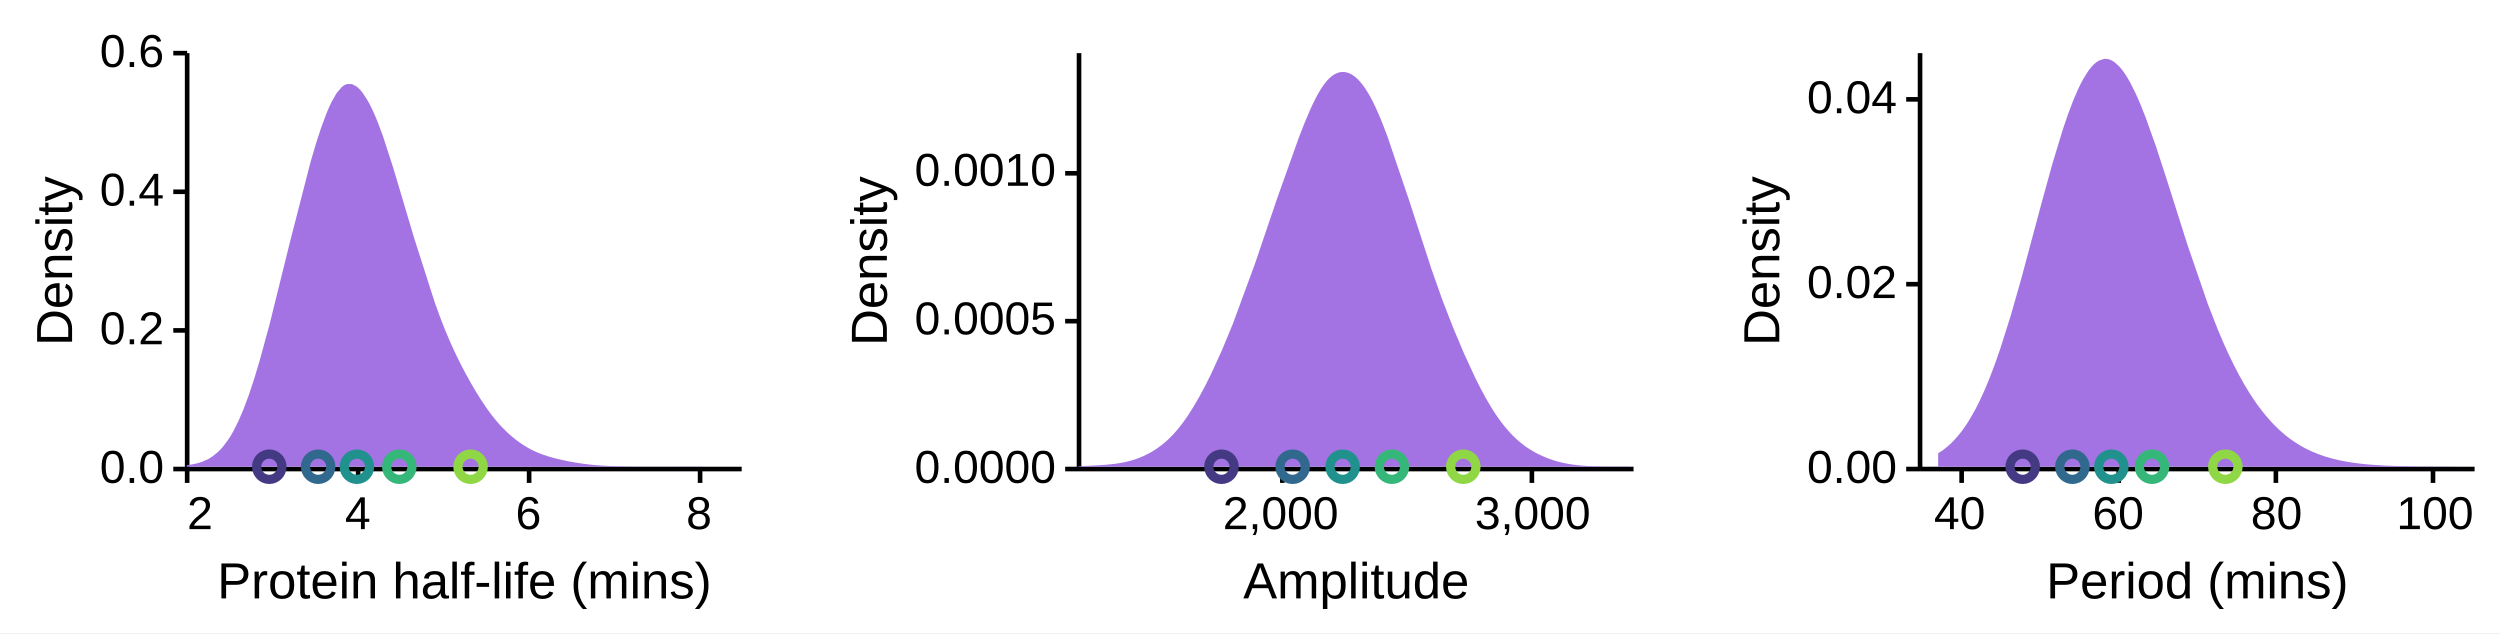
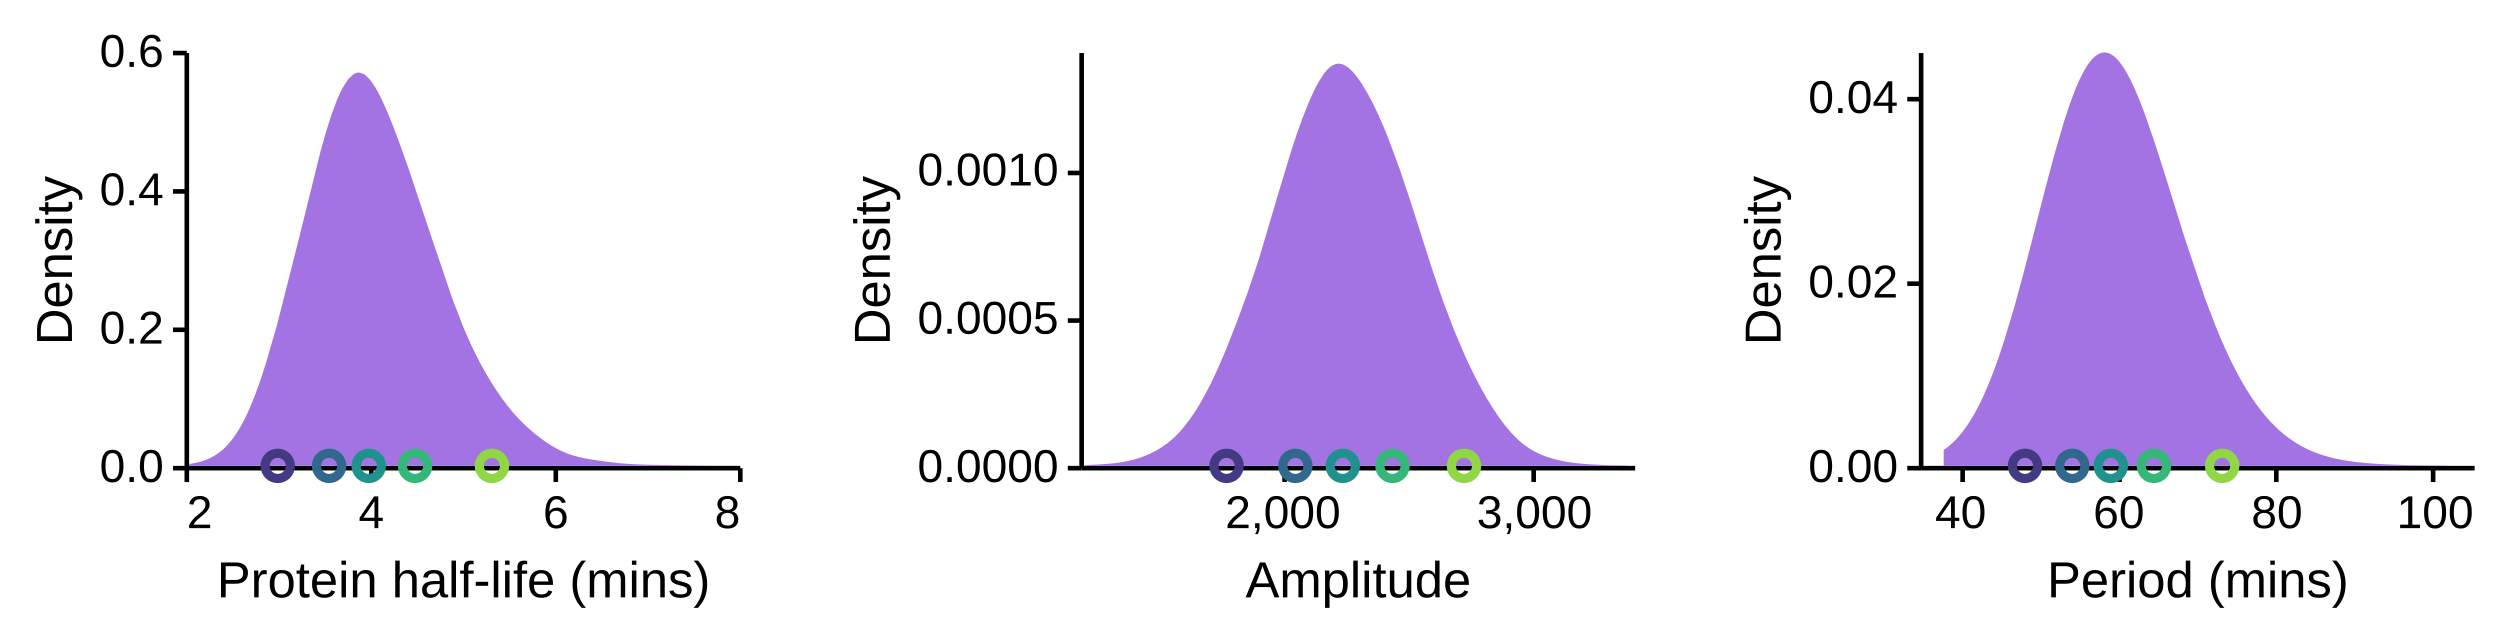
- <svg xmlns="http://www.w3.org/2000/svg" version="1.1" class="marks" width="541" height="137" viewBox="0 0 541 137">
-   <rect width="541" height="137" fill="white" />
+ <svg xmlns="http://www.w3.org/2000/svg" version="1.1" class="marks" width="542" height="137" viewBox="0 0 542 137">
+   <rect width="542" height="137" fill="white" />
  <g fill="none" stroke-miterlimit="10" transform="translate(40,11)">
    <g class="mark-group role-frame root" role="graphics-object" aria-roledescription="group mark container">
      <g transform="translate(0,0)">
        <path class="background" aria-hidden="true" d="M0,0h0v90h0Z" />
        <g>
          <g class="mark-group role-scope concat_0_group" role="graphics-object" aria-roledescription="group mark container">
            <g transform="translate(0,0)">
              <path class="background" aria-hidden="true" d="M0.5,0.5h120v90h-120Z" />
              <g>
-                 <g class="mark-group role-axis" role="graphics-symbol" aria-roledescription="axis" aria-label="X-axis titled 'Protein half-life (mins)' for a linear scale with values from 2 to 9">
+                 <g class="mark-group role-axis" role="graphics-symbol" aria-roledescription="axis" aria-label="X-axis titled 'Protein half-life (mins)' for a linear scale with values from 2 to 8">
                  <g transform="translate(0.5,90.5)">
                    <path class="background" aria-hidden="true" d="M0,0h0v0h0Z" pointer-events="none" />
                    <g>
                      <g class="mark-rule role-axis-tick" pointer-events="none">
                        <line transform="translate(0,0)" x2="0" y2="3" stroke="black" stroke-width="1" opacity="1" />
-                         <line transform="translate(37,0)" x2="0" y2="3" stroke="black" stroke-width="1" opacity="1" />
-                         <line transform="translate(74,0)" x2="0" y2="3" stroke="black" stroke-width="1" opacity="1" />
-                         <line transform="translate(111,0)" x2="0" y2="3" stroke="black" stroke-width="1" opacity="1" />
+                         <line transform="translate(40,0)" x2="0" y2="3" stroke="black" stroke-width="1" opacity="1" />
+                         <line transform="translate(80,0)" x2="0" y2="3" stroke="black" stroke-width="1" opacity="1" />
+                         <line transform="translate(120,0)" x2="0" y2="3" stroke="black" stroke-width="1" opacity="1" />
                      </g>
                      <g class="mark-text role-axis-label" pointer-events="none">
                        <text text-anchor="start" transform="translate(0,13)" font-family="Arial" font-size="10px" fill="#000" opacity="1">2</text>
-                         <text text-anchor="middle" transform="translate(36.92308,13)" font-family="Arial" font-size="10px" fill="#000" opacity="1">4</text>
-                         <text text-anchor="middle" transform="translate(73.84615,13)" font-family="Arial" font-size="10px" fill="#000" opacity="1">6</text>
-                         <text text-anchor="middle" transform="translate(110.7692,13)" font-family="Arial" font-size="10px" fill="#000" opacity="1">8</text>
+                         <text text-anchor="middle" transform="translate(40,13)" font-family="Arial" font-size="10px" fill="#000" opacity="1">4</text>
+                         <text text-anchor="middle" transform="translate(80,13)" font-family="Arial" font-size="10px" fill="#000" opacity="1">6</text>
+                         <text text-anchor="end" transform="translate(120,13)" font-family="Arial" font-size="10px" fill="#000" opacity="1">8</text>
                      </g>
                      <g class="mark-rule role-axis-domain" pointer-events="none">
                        <line transform="translate(0,0)" x2="120" y2="0" stroke="black" stroke-width="1" opacity="1" />
                      </g>
                      <g class="mark-text role-axis-title" pointer-events="none">
                        <text text-anchor="middle" transform="translate(60,28)" font-family="Arial" font-size="11px" font-weight="normal" fill="#000" opacity="1">Protein half-life (mins)</text>
                      </g>
                    </g>
                    <path class="foreground" aria-hidden="true" d="" pointer-events="none" display="none" />
                  </g>
                </g>
                <g class="mark-group role-axis" role="graphics-symbol" aria-roledescription="axis" aria-label="Y-axis titled 'Density' for a linear scale with values from 0.0 to 0.6">
                  <g transform="translate(0.5,0.5)">
                    <path class="background" aria-hidden="true" d="M0,0h0v0h0Z" pointer-events="none" />
                    <g>
                      <g class="mark-rule role-axis-tick" pointer-events="none">
                        <line transform="translate(0,90)" x2="-3" y2="0" stroke="black" stroke-width="1" opacity="1" />
                        <line transform="translate(0,60)" x2="-3" y2="0" stroke="black" stroke-width="1" opacity="1" />
                        <line transform="translate(0,30)" x2="-3" y2="0" stroke="black" stroke-width="1" opacity="1" />
                        <line transform="translate(0,0)" x2="-3" y2="0" stroke="black" stroke-width="1" opacity="1" />
                      </g>
                      <g class="mark-text role-axis-label" pointer-events="none">
                        <text text-anchor="end" transform="translate(-5,93)" font-family="Arial" font-size="10px" fill="#000" opacity="1">0.0</text>
                        <text text-anchor="end" transform="translate(-5,63)" font-family="Arial" font-size="10px" fill="#000" opacity="1">0.2</text>
                        <text text-anchor="end" transform="translate(-5,33)" font-family="Arial" font-size="10px" fill="#000" opacity="1">0.4</text>
                        <text text-anchor="end" transform="translate(-5,3)" font-family="Arial" font-size="10px" fill="#000" opacity="1">0.6</text>
                      </g>
                      <g class="mark-rule role-axis-domain" pointer-events="none">
                        <line transform="translate(0,90)" x2="0" y2="-90" stroke="black" stroke-width="1" opacity="1" />
                      </g>
                      <g class="mark-text role-axis-title" pointer-events="none">
                        <text text-anchor="middle" transform="translate(-22.90137,45) rotate(-90) translate(0,-2)" font-family="Arial" font-size="11px" font-weight="normal" fill="#000" opacity="1">Density</text>
                      </g>
                    </g>
                    <path class="foreground" aria-hidden="true" d="" pointer-events="none" display="none" />
                  </g>
                </g>
                <g class="mark-area role-mark concat_0_layer_0_marks" role="graphics-object" aria-roledescription="area mark container">
-                   <path aria-label="value: 2.02207040403; density: 0.00215463239772" role="graphics-symbol" aria-roledescription="area mark" d="M0.407,89.677L1.526,89.508L2.644,89.264L3.203,89.105L3.763,88.916L4.881,88.426L5.44,88.116L5.999,87.754L7.118,86.854L7.677,86.305L8.236,85.682L9.355,84.193L9.914,83.319L10.473,82.352L11.591,80.132L12.71,77.522L13.828,74.526L14.947,71.167L16.065,67.482L18.302,59.322L22.775,41.266L27.249,23.888L28.367,20.108L29.486,16.672L30.604,13.647L31.163,12.313L31.723,11.113L32.841,9.154L33.959,7.834L34.519,7.426L35.078,7.185L36.196,7.197L37.315,7.828L37.874,8.359L38.433,9.025L39.551,10.739L40.111,11.776L40.67,12.927L41.229,14.188L41.788,15.552L42.907,18.566L45.143,25.473L49.617,40.499L54.09,54.472L55.209,57.558L56.327,60.424L57.446,63.069L58.564,65.512L59.682,67.783L60.801,69.913L61.919,71.925L63.038,73.827L64.156,75.617L65.274,77.281L66.393,78.808L66.952,79.518L67.511,80.191L68.07,80.829L68.63,81.433L69.748,82.544L70.307,83.054L70.866,83.536L71.426,83.992L71.985,84.421L72.544,84.825L73.103,85.204L74.222,85.889L74.781,86.196L75.34,86.48L75.899,86.742L76.458,86.983L77.018,87.206L77.577,87.411L78.695,87.776L79.254,87.94L79.814,88.093L80.373,88.237L80.932,88.373L82.05,88.624L83.169,88.85L84.287,89.054L85.406,89.236L86.524,89.394L87.642,89.529L88.761,89.64L89.879,89.729L90.998,89.798L92.116,89.85L94.353,89.919L98.826,89.979L103.3,89.975L107.774,89.959L112.247,89.963L112.247,90L107.774,90L103.3,90L98.826,90L94.353,90L92.116,90L90.998,90L89.879,90L88.761,90L87.642,90L86.524,90L85.406,90L84.287,90L83.169,90L82.05,90L80.932,90L80.373,90L79.814,90L79.254,90L78.695,90L77.577,90L77.018,90L76.458,90L75.899,90L75.34,90L74.781,90L74.222,90L73.103,90L72.544,90L71.985,90L71.426,90L70.866,90L70.307,90L69.748,90L68.63,90L68.07,90L67.511,90L66.952,90L66.393,90L65.274,90L64.156,90L63.038,90L61.919,90L60.801,90L59.682,90L58.564,90L57.446,90L56.327,90L55.209,90L54.09,90L49.617,90L45.143,90L42.907,90L41.788,90L41.229,90L40.67,90L40.111,90L39.551,90L38.433,90L37.874,90L37.315,90L36.196,90L35.078,90L34.519,90L33.959,90L32.841,90L31.723,90L31.163,90L30.604,90L29.486,90L28.367,90L27.249,90L22.775,90L18.302,90L16.065,90L14.947,90L13.828,90L12.71,90L11.591,90L10.473,90L9.914,90L9.355,90L8.236,90L7.677,90L7.118,90L5.999,90L5.44,90L4.881,90L3.763,90L3.203,90L2.644,90L1.526,90L0.407,90Z" fill="#a373e3" />
+                   <path aria-label="value: 2.0498017816; density: 0.00277955558867" role="graphics-symbol" aria-roledescription="area mark" d="M0.996,89.583L1.591,89.493L2.185,89.385L3.375,89.109L4.564,88.729L5.159,88.49L5.754,88.212L6.943,87.524L8.132,86.627L8.727,86.087L9.322,85.48L10.511,84.043L11.7,82.276L12.89,80.147L13.484,78.939L14.079,77.632L15.269,74.723L16.458,71.427L17.647,67.773L20.026,59.562L24.783,40.83L29.541,21.613L30.73,17.422L31.92,13.705L33.109,10.544L33.704,9.195L34.298,8.01L35.488,6.162L36.677,5.054L37.272,4.788L37.867,4.718L39.056,5.147L40.245,6.288L41.435,8.039L42.624,10.279L43.219,11.544L43.813,12.889L45.003,15.776L46.192,18.874L48.571,25.531L53.328,39.791L58.086,53.809L60.465,59.958L61.654,62.706L62.843,65.236L64.033,67.568L65.222,69.725L66.412,71.73L67.601,73.595L68.79,75.322L69.98,76.911L71.169,78.362L72.358,79.683L73.548,80.888L74.142,81.452L74.737,81.993L75.927,83.009L77.116,83.945L78.305,84.803L78.9,85.202L79.495,85.579L80.684,86.267L81.873,86.86L83.063,87.354L84.252,87.753L85.442,88.072L86.631,88.33L87.82,88.546L89.01,88.738L91.388,89.078L92.578,89.228L93.767,89.36L94.956,89.472L96.146,89.562L97.335,89.632L98.525,89.685L100.903,89.758L105.661,89.844L110.418,89.927L115.176,89.973L119.933,89.969L119.933,90L115.176,90L110.418,90L105.661,90L100.903,90L98.525,90L97.335,90L96.146,90L94.956,90L93.767,90L92.578,90L91.388,90L89.01,90L87.82,90L86.631,90L85.442,90L84.252,90L83.063,90L81.873,90L80.684,90L79.495,90L78.9,90L78.305,90L77.116,90L75.927,90L74.737,90L74.142,90L73.548,90L72.358,90L71.169,90L69.98,90L68.79,90L67.601,90L66.412,90L65.222,90L64.033,90L62.843,90L61.654,90L60.465,90L58.086,90L53.328,90L48.571,90L46.192,90L45.003,90L43.813,90L43.219,90L42.624,90L41.435,90L40.245,90L39.056,90L37.867,90L37.272,90L36.677,90L35.488,90L34.298,90L33.704,90L33.109,90L31.92,90L30.73,90L29.541,90L24.783,90L20.026,90L17.647,90L16.458,90L15.269,90L14.079,90L13.484,90L12.89,90L11.7,90L10.511,90L9.322,90L8.727,90L8.132,90L6.943,90L5.754,90L5.159,90L4.564,90L3.375,90L2.185,90L1.591,90L0.996,90Z" fill="#a373e3" />
                </g>
                <g class="mark-symbol role-mark concat_0_layer_1_marks" role="graphics-object" aria-roledescription="symbol mark container">
-                   <path aria-label="x: 2.98977289461" role="graphics-symbol" aria-roledescription="point" transform="translate(18.27273,90)" d="M2.739,0A2.739,2.739,0,1,1,-2.739,0A2.739,2.739,0,1,1,2.739,0" stroke="rgb(68, 58, 131)" stroke-width="2" opacity="1" />
-                   <path aria-label="x: 3.56254872583" role="graphics-symbol" aria-roledescription="point" transform="translate(28.84705,90)" d="M2.739,0A2.739,2.739,0,1,1,-2.739,0A2.739,2.739,0,1,1,2.739,0" stroke="rgb(49, 104, 142)" stroke-width="2" opacity="1" />
-                   <path aria-label="x: 4.0166095645" role="graphics-symbol" aria-roledescription="point" transform="translate(37.22972,90)" d="M2.739,0A2.739,2.739,0,1,1,-2.739,0A2.739,2.739,0,1,1,2.739,0" stroke="rgb(33, 145, 141)" stroke-width="2" opacity="1" />
-                   <path aria-label="x: 4.51413013465" role="graphics-symbol" aria-roledescription="point" transform="translate(46.41471,90)" d="M2.739,0A2.739,2.739,0,1,1,-2.739,0A2.739,2.739,0,1,1,2.739,0" stroke="rgb(53, 183, 121)" stroke-width="2" opacity="1" />
-                   <path aria-label="x: 5.34916165492" role="graphics-symbol" aria-roledescription="point" transform="translate(61.83068,90)" d="M2.739,0A2.739,2.739,0,1,1,-2.739,0A2.739,2.739,0,1,1,2.739,0" stroke="rgb(143, 215, 68)" stroke-width="2" opacity="1" />
+                   <path aria-label="x: 3.01054192559" role="graphics-symbol" aria-roledescription="point" transform="translate(20.21084,90)" d="M2.739,0A2.739,2.739,0,1,1,-2.739,0A2.739,2.739,0,1,1,2.739,0" stroke="rgb(68, 58, 131)" stroke-width="2" opacity="1" />
+                   <path aria-label="x: 3.56723692949" role="graphics-symbol" aria-roledescription="point" transform="translate(31.34474,90)" d="M2.739,0A2.739,2.739,0,1,1,-2.739,0A2.739,2.739,0,1,1,2.739,0" stroke="rgb(49, 104, 142)" stroke-width="2" opacity="1" />
+                   <path aria-label="x: 3.99751636034" role="graphics-symbol" aria-roledescription="point" transform="translate(39.95033,90)" d="M2.739,0A2.739,2.739,0,1,1,-2.739,0A2.739,2.739,0,1,1,2.739,0" stroke="rgb(33, 145, 141)" stroke-width="2" opacity="1" />
+                   <path aria-label="x: 4.49940096232" role="graphics-symbol" aria-roledescription="point" transform="translate(49.98802,90)" d="M2.739,0A2.739,2.739,0,1,1,-2.739,0A2.739,2.739,0,1,1,2.739,0" stroke="rgb(53, 183, 121)" stroke-width="2" opacity="1" />
+                   <path aria-label="x: 5.33254342184" role="graphics-symbol" aria-roledescription="point" transform="translate(66.65087,90)" d="M2.739,0A2.739,2.739,0,1,1,-2.739,0A2.739,2.739,0,1,1,2.739,0" stroke="rgb(143, 215, 68)" stroke-width="2" opacity="1" />
                </g>
              </g>
              <path class="foreground" aria-hidden="true" d="" display="none" />
            </g>
          </g>
          <g class="mark-group role-scope concat_1_group" role="graphics-object" aria-roledescription="group mark container">
-             <g transform="translate(193,0)">
+             <g transform="translate(194,0)">
              <path class="background" aria-hidden="true" d="M0.5,0.5h120v90h-120Z" />
              <g>
                <g class="mark-group role-axis" role="graphics-symbol" aria-roledescription="axis" aria-label="X-axis titled 'Amplitude' for a linear scale with values from 1,200 to 3,400">
                  <g transform="translate(0.5,90.5)">
                    <path class="background" aria-hidden="true" d="M0,0h0v0h0Z" pointer-events="none" />
                    <g>
                      <g class="mark-rule role-axis-tick" pointer-events="none">
                        <line transform="translate(44,0)" x2="0" y2="3" stroke="black" stroke-width="1" opacity="1" />
                        <line transform="translate(98,0)" x2="0" y2="3" stroke="black" stroke-width="1" opacity="1" />
                      </g>
                      <g class="mark-text role-axis-label" pointer-events="none">
                        <text text-anchor="middle" transform="translate(43.63636,13)" font-family="Arial" font-size="10px" fill="#000" opacity="1">2,000</text>
                        <text text-anchor="middle" transform="translate(98.18182,13)" font-family="Arial" font-size="10px" fill="#000" opacity="1">3,000</text>
                      </g>
                      <g class="mark-rule role-axis-domain" pointer-events="none">
                        <line transform="translate(0,0)" x2="120" y2="0" stroke="black" stroke-width="1" opacity="1" />
                      </g>
                      <g class="mark-text role-axis-title" pointer-events="none">
                        <text text-anchor="middle" transform="translate(60,28)" font-family="Arial" font-size="11px" font-weight="normal" fill="#000" opacity="1">Amplitude</text>
                      </g>
                    </g>
                    <path class="foreground" aria-hidden="true" d="" pointer-events="none" display="none" />
                  </g>
                </g>
                <g class="mark-group role-axis" role="graphics-symbol" aria-roledescription="axis" aria-label="Y-axis titled 'Density' for a linear scale with values from 0.0000 to 0.0014">
                  <g transform="translate(0.5,0.5)">
                    <path class="background" aria-hidden="true" d="M0,0h0v0h0Z" pointer-events="none" />
                    <g>
                      <g class="mark-rule role-axis-tick" pointer-events="none">
                        <line transform="translate(0,90)" x2="-3" y2="0" stroke="black" stroke-width="1" opacity="1" />
                        <line transform="translate(0,58)" x2="-3" y2="0" stroke="black" stroke-width="1" opacity="1" />
                        <line transform="translate(0,26)" x2="-3" y2="0" stroke="black" stroke-width="1" opacity="1" />
                      </g>
                      <g class="mark-text role-axis-label" pointer-events="none">
                        <text text-anchor="end" transform="translate(-5,93)" font-family="Arial" font-size="10px" fill="#000" opacity="1">0.0000</text>
                        <text text-anchor="end" transform="translate(-5,60.85714)" font-family="Arial" font-size="10px" fill="#000" opacity="1">0.0005</text>
                        <text text-anchor="end" transform="translate(-5,28.71429)" font-family="Arial" font-size="10px" fill="#000" opacity="1">0.0010</text>
                      </g>
                      <g class="mark-rule role-axis-domain" pointer-events="none">
                        <line transform="translate(0,90)" x2="0" y2="-90" stroke="black" stroke-width="1" opacity="1" />
                      </g>
                      <g class="mark-text role-axis-title" pointer-events="none">
                        <text text-anchor="middle" transform="translate(-39.58594,45) rotate(-90) translate(0,-2)" font-family="Arial" font-size="11px" font-weight="normal" fill="#000" opacity="1">Density</text>
                      </g>
                    </g>
                    <path class="foreground" aria-hidden="true" d="" pointer-events="none" display="none" />
                  </g>
                </g>
                <g class="mark-area role-mark concat_1_layer_0_marks" role="graphics-object" aria-roledescription="area mark container">
-                   <path aria-label="value: 1206.5705702; density: 0.00000186374980728" role="graphics-symbol" aria-roledescription="area mark" d="M0.358,89.88L2.745,89.791L5.132,89.659L6.325,89.569L7.518,89.455L8.711,89.305L9.308,89.213L9.905,89.107L10.501,88.986L11.098,88.848L11.695,88.691L12.291,88.514L12.888,88.316L13.485,88.095L14.081,87.851L14.678,87.583L15.871,86.971L16.468,86.624L17.065,86.248L17.661,85.84L18.258,85.4L18.854,84.923L19.451,84.408L20.048,83.852L20.644,83.253L21.241,82.609L21.838,81.917L22.434,81.179L23.031,80.392L23.628,79.557L24.224,78.676L25.418,76.779L26.611,74.71L27.804,72.481L28.998,70.099L31.384,64.889L33.771,59.124L38.544,46.168L43.317,32.097L48.09,18.717L49.284,15.669L50.477,12.845L51.074,11.546L51.67,10.336L52.267,9.227L52.863,8.227L53.46,7.344L54.057,6.582L54.653,5.945L55.25,5.43L55.847,5.039L56.443,4.766L57.04,4.608L57.637,4.563L58.233,4.627L58.83,4.799L59.427,5.077L60.023,5.462L60.62,5.956L61.217,6.559L61.813,7.273L62.41,8.1L63.006,9.037L63.603,10.084L64.2,11.237L64.796,12.49L65.393,13.837L65.99,15.27L67.183,18.357L71.956,32.435L76.729,47.115L79.116,53.875L81.503,60.024L83.889,65.661L86.276,70.821L87.469,73.186L88.662,75.381L89.856,77.39L90.452,78.323L91.049,79.206L91.646,80.042L92.242,80.829L92.839,81.569L93.436,82.263L94.032,82.912L94.629,83.516L95.225,84.079L95.822,84.601L97.015,85.534L97.612,85.949L98.209,86.332L98.805,86.687L99.402,87.016L99.999,87.321L100.595,87.603L101.192,87.864L101.789,88.106L102.385,88.328L102.982,88.533L103.579,88.72L104.175,88.89L104.772,89.044L105.369,89.182L105.965,89.305L106.562,89.413L107.158,89.507L107.755,89.589L108.352,89.659L108.948,89.718L109.545,89.767L110.142,89.807L111.335,89.866L112.528,89.901L114.915,89.928L119.688,89.941L119.688,90L114.915,90L112.528,90L111.335,90L110.142,90L109.545,90L108.948,90L108.352,90L107.755,90L107.158,90L106.562,90L105.965,90L105.369,90L104.772,90L104.175,90L103.579,90L102.982,90L102.385,90L101.789,90L101.192,90L100.595,90L99.999,90L99.402,90L98.805,90L98.209,90L97.612,90L97.015,90L95.822,90L95.225,90L94.629,90L94.032,90L93.436,90L92.839,90L92.242,90L91.646,90L91.049,90L90.452,90L89.856,90L88.662,90L87.469,90L86.276,90L83.889,90L81.503,90L79.116,90L76.729,90L71.956,90L67.183,90L65.99,90L65.393,90L64.796,90L64.2,90L63.603,90L63.006,90L62.41,90L61.813,90L61.217,90L60.62,90L60.023,90L59.427,90L58.83,90L58.233,90L57.637,90L57.04,90L56.443,90L55.847,90L55.25,90L54.653,90L54.057,90L53.46,90L52.863,90L52.267,90L51.67,90L51.074,90L50.477,90L49.284,90L48.09,90L43.317,90L38.544,90L33.771,90L31.384,90L28.998,90L27.804,90L26.611,90L25.418,90L24.224,90L23.628,90L23.031,90L22.434,90L21.838,90L21.241,90L20.644,90L20.048,90L19.451,90L18.854,90L18.258,90L17.661,90L17.065,90L16.468,90L15.871,90L14.678,90L14.081,90L13.485,90L12.888,90L12.291,90L11.695,90L11.098,90L10.501,90L9.905,90L9.308,90L8.711,90L7.518,90L6.325,90L5.132,90L2.745,90L0.358,90Z" fill="#a373e3" />
+                   <path aria-label="value: 1224.3451837; density: 0.00000271374161622" role="graphics-symbol" aria-roledescription="area mark" d="M1.328,89.826L3.679,89.719L4.854,89.651L6.029,89.566L7.205,89.458L7.792,89.392L8.38,89.317L8.968,89.231L9.555,89.134L10.731,88.9L11.318,88.762L11.906,88.609L12.494,88.438L13.081,88.251L14.257,87.821L14.844,87.577L15.432,87.311L16.02,87.024L16.607,86.712L17.195,86.375L17.783,86.01L18.958,85.188L19.546,84.725L20.133,84.224L20.721,83.682L21.309,83.098L21.896,82.469L22.484,81.794L23.66,80.303L24.247,79.486L24.835,78.621L25.423,77.708L26.01,76.748L27.186,74.683L28.361,72.426L29.536,69.977L30.712,67.346L31.887,64.55L34.238,58.569L36.588,52.141L38.939,45.115L43.64,29.275L45.991,21.548L47.166,18.004L48.342,14.723L49.517,11.733L50.105,10.358L50.693,9.069L51.28,7.876L51.868,6.786L53.043,4.958L53.631,4.238L54.219,3.659L54.806,3.226L55.394,2.944L55.982,2.812L56.569,2.828L57.157,2.985L57.745,3.276L58.332,3.689L58.92,4.215L59.508,4.842L60.095,5.559L60.683,6.358L61.271,7.231L62.446,9.181L63.034,10.251L63.621,11.382L64.797,13.827L65.972,16.508L67.147,19.409L69.498,25.797L71.849,32.813L76.55,47.544L78.901,54.405L81.252,60.585L83.602,66.103L84.778,68.633L85.953,71.01L87.128,73.234L88.304,75.305L89.479,77.226L90.654,78.998L91.242,79.828L91.83,80.621L92.417,81.375L93.005,82.089L93.593,82.763L94.18,83.396L94.768,83.986L95.356,84.533L95.943,85.039L96.531,85.502L97.706,86.311L98.294,86.662L98.882,86.98L99.469,87.268L100.057,87.531L100.645,87.769L101.232,87.987L101.82,88.186L102.408,88.368L102.995,88.534L103.583,88.685L104.758,88.947L105.346,89.06L105.934,89.16L106.522,89.25L107.109,89.33L107.697,89.401L108.285,89.463L109.46,89.569L110.635,89.653L111.811,89.722L114.161,89.827L118.863,89.937L118.863,90L114.161,90L111.811,90L110.635,90L109.46,90L108.285,90L107.697,90L107.109,90L106.522,90L105.934,90L105.346,90L104.758,90L103.583,90L102.995,90L102.408,90L101.82,90L101.232,90L100.645,90L100.057,90L99.469,90L98.882,90L98.294,90L97.706,90L96.531,90L95.943,90L95.356,90L94.768,90L94.18,90L93.593,90L93.005,90L92.417,90L91.83,90L91.242,90L90.654,90L89.479,90L88.304,90L87.128,90L85.953,90L84.778,90L83.602,90L81.252,90L78.901,90L76.55,90L71.849,90L69.498,90L67.147,90L65.972,90L64.797,90L63.621,90L63.034,90L62.446,90L61.271,90L60.683,90L60.095,90L59.508,90L58.92,90L58.332,90L57.745,90L57.157,90L56.569,90L55.982,90L55.394,90L54.806,90L54.219,90L53.631,90L53.043,90L51.868,90L51.28,90L50.693,90L50.105,90L49.517,90L48.342,90L47.166,90L45.991,90L43.64,90L38.939,90L36.588,90L34.238,90L31.887,90L30.712,90L29.536,90L28.361,90L27.186,90L26.01,90L25.423,90L24.835,90L24.247,90L23.66,90L22.484,90L21.896,90L21.309,90L20.721,90L20.133,90L19.546,90L18.958,90L17.783,90L17.195,90L16.607,90L16.02,90L15.432,90L14.844,90L14.257,90L13.081,90L12.494,90L11.906,90L11.318,90L10.731,90L9.555,90L8.968,90L8.38,90L7.792,90L7.205,90L6.029,90L4.854,90L3.679,90L1.328,90Z" fill="#a373e3" />
                </g>
                <g class="mark-symbol role-mark concat_1_layer_1_marks" role="graphics-object" aria-roledescription="symbol mark container">
-                   <path aria-label="x: 1774.33826806" role="graphics-symbol" aria-roledescription="point" transform="translate(31.32754,90)" d="M2.739,0A2.739,2.739,0,1,1,-2.739,0A2.739,2.739,0,1,1,2.739,0" stroke="rgb(68, 58, 131)" stroke-width="2" opacity="1" />
-                   <path aria-label="x: 2056.58339892" role="graphics-symbol" aria-roledescription="point" transform="translate(46.72273,90)" d="M2.739,0A2.739,2.739,0,1,1,-2.739,0A2.739,2.739,0,1,1,2.739,0" stroke="rgb(49, 104, 142)" stroke-width="2" opacity="1" />
-                   <path aria-label="x: 2255.0097241" role="graphics-symbol" aria-roledescription="point" transform="translate(57.54598,90)" d="M2.739,0A2.739,2.739,0,1,1,-2.739,0A2.739,2.739,0,1,1,2.739,0" stroke="rgb(33, 145, 141)" stroke-width="2" opacity="1" />
-                   <path aria-label="x: 2450.50845938" role="graphics-symbol" aria-roledescription="point" transform="translate(68.20955,90)" d="M2.739,0A2.739,2.739,0,1,1,-2.739,0A2.739,2.739,0,1,1,2.739,0" stroke="rgb(53, 183, 121)" stroke-width="2" opacity="1" />
-                   <path aria-label="x: 2733.76247471" role="graphics-symbol" aria-roledescription="point" transform="translate(83.65977,90)" d="M2.739,0A2.739,2.739,0,1,1,-2.739,0A2.739,2.739,0,1,1,2.739,0" stroke="rgb(143, 215, 68)" stroke-width="2" opacity="1" />
+                   <path aria-label="x: 1785.19963027" role="graphics-symbol" aria-roledescription="point" transform="translate(31.91998,90)" d="M2.739,0A2.739,2.739,0,1,1,-2.739,0A2.739,2.739,0,1,1,2.739,0" stroke="rgb(68, 58, 131)" stroke-width="2" opacity="1" />
+                   <path aria-label="x: 2058.65139758" role="graphics-symbol" aria-roledescription="point" transform="translate(46.83553,90)" d="M2.739,0A2.739,2.739,0,1,1,-2.739,0A2.739,2.739,0,1,1,2.739,0" stroke="rgb(49, 104, 142)" stroke-width="2" opacity="1" />
+                   <path aria-label="x: 2247.12236439" role="graphics-symbol" aria-roledescription="point" transform="translate(57.11577,90)" d="M2.739,0A2.739,2.739,0,1,1,-2.739,0A2.739,2.739,0,1,1,2.739,0" stroke="rgb(33, 145, 141)" stroke-width="2" opacity="1" />
+                   <path aria-label="x: 2444.73370977" role="graphics-symbol" aria-roledescription="point" transform="translate(67.89457,90)" d="M2.739,0A2.739,2.739,0,1,1,-2.739,0A2.739,2.739,0,1,1,2.739,0" stroke="rgb(53, 183, 121)" stroke-width="2" opacity="1" />
+                   <path aria-label="x: 2728.8763805" role="graphics-symbol" aria-roledescription="point" transform="translate(83.39326,90)" d="M2.739,0A2.739,2.739,0,1,1,-2.739,0A2.739,2.739,0,1,1,2.739,0" stroke="rgb(143, 215, 68)" stroke-width="2" opacity="1" />
                </g>
              </g>
              <path class="foreground" aria-hidden="true" d="" display="none" />
            </g>
          </g>
          <g class="mark-group role-scope concat_2_group" role="graphics-object" aria-roledescription="group mark container">
-             <g transform="translate(375,0)">
+             <g transform="translate(376,0)">
              <path class="background" aria-hidden="true" d="M0.5,0.5h120v90h-120Z" />
              <g>
                <g class="mark-group role-axis" role="graphics-symbol" aria-roledescription="axis" aria-label="X-axis titled 'Period (mins)' for a linear scale with values from 35 to 105">
                  <g transform="translate(0.5,90.5)">
                    <path class="background" aria-hidden="true" d="M0,0h0v0h0Z" pointer-events="none" />
                    <g>
                      <g class="mark-rule role-axis-tick" pointer-events="none">
                        <line transform="translate(9,0)" x2="0" y2="3" stroke="black" stroke-width="1" opacity="1" />
                        <line transform="translate(43,0)" x2="0" y2="3" stroke="black" stroke-width="1" opacity="1" />
                        <line transform="translate(77,0)" x2="0" y2="3" stroke="black" stroke-width="1" opacity="1" />
                        <line transform="translate(111,0)" x2="0" y2="3" stroke="black" stroke-width="1" opacity="1" />
                      </g>
                      <g class="mark-text role-axis-label" pointer-events="none">
                        <text text-anchor="middle" transform="translate(8.571429,13)" font-family="Arial" font-size="10px" fill="#000" opacity="1">40</text>
                        <text text-anchor="middle" transform="translate(42.85714,13)" font-family="Arial" font-size="10px" fill="#000" opacity="1">60</text>
                        <text text-anchor="middle" transform="translate(77.14286,13)" font-family="Arial" font-size="10px" fill="#000" opacity="1">80</text>
                        <text text-anchor="middle" transform="translate(111.4286,13)" font-family="Arial" font-size="10px" fill="#000" opacity="1">100</text>
                      </g>
                      <g class="mark-rule role-axis-domain" pointer-events="none">
                        <line transform="translate(0,0)" x2="120" y2="0" stroke="black" stroke-width="1" opacity="1" />
                      </g>
                      <g class="mark-text role-axis-title" pointer-events="none">
                        <text text-anchor="middle" transform="translate(60,28)" font-family="Arial" font-size="11px" font-weight="normal" fill="#000" opacity="1">Period (mins)</text>
                      </g>
                    </g>
                    <path class="foreground" aria-hidden="true" d="" pointer-events="none" display="none" />
                  </g>
                </g>
                <g class="mark-group role-axis" role="graphics-symbol" aria-roledescription="axis" aria-label="Y-axis titled 'Density' for a linear scale with values from 0.00 to 0.04">
                  <g transform="translate(0.5,0.5)">
                    <path class="background" aria-hidden="true" d="M0,0h0v0h0Z" pointer-events="none" />
                    <g>
                      <g class="mark-rule role-axis-tick" pointer-events="none">
                        <line transform="translate(0,90)" x2="-3" y2="0" stroke="black" stroke-width="1" opacity="1" />
                        <line transform="translate(0,50)" x2="-3" y2="0" stroke="black" stroke-width="1" opacity="1" />
                        <line transform="translate(0,10)" x2="-3" y2="0" stroke="black" stroke-width="1" opacity="1" />
                      </g>
                      <g class="mark-text role-axis-label" pointer-events="none">
                        <text text-anchor="end" transform="translate(-5,93)" font-family="Arial" font-size="10px" fill="#000" opacity="1">0.00</text>
                        <text text-anchor="end" transform="translate(-5,53)" font-family="Arial" font-size="10px" fill="#000" opacity="1">0.02</text>
                        <text text-anchor="end" transform="translate(-5,13)" font-family="Arial" font-size="10px" fill="#000" opacity="1">0.04</text>
                      </g>
                      <g class="mark-rule role-axis-domain" pointer-events="none">
                        <line transform="translate(0,90)" x2="0" y2="-90" stroke="black" stroke-width="1" opacity="1" />
                      </g>
                      <g class="mark-text role-axis-title" pointer-events="none">
                        <text text-anchor="middle" transform="translate(-28.46289,45) rotate(-90) translate(0,-2)" font-family="Arial" font-size="11px" font-weight="normal" fill="#000" opacity="1">Density</text>
                      </g>
                    </g>
                    <path class="foreground" aria-hidden="true" d="" pointer-events="none" display="none" />
                  </g>
                </g>
                <g class="mark-area role-mark concat_2_layer_0_marks" role="graphics-object" aria-roledescription="area mark container">
-                   <path aria-label="value: 37.5794193483; density: 0.00145435704233" role="graphics-symbol" aria-roledescription="area mark" d="M4.422,87.091L5.544,86.336L6.105,85.902L6.666,85.427L7.227,84.91L7.788,84.346L8.91,83.074L9.471,82.36L10.032,81.592L10.593,80.767L11.154,79.884L12.277,77.937L12.838,76.869L13.399,75.739L14.521,73.283L15.643,70.568L16.765,67.597L17.887,64.378L20.131,57.262L22.376,49.409L26.864,32.679L29.108,24.556L31.352,17.148L32.474,13.841L33.597,10.86L34.719,8.248L35.28,7.091L35.841,6.04L36.963,4.267L37.524,3.551L38.085,2.952L38.646,2.471L39.207,2.109L40.329,1.744L40.89,1.742L41.451,1.858L42.012,2.092L42.573,2.441L43.695,3.475L44.257,4.154L44.818,4.937L45.379,5.819L45.94,6.796L47.062,9.017L47.623,10.251L48.184,11.56L49.306,14.382L51.55,20.684L53.794,27.561L58.283,41.725L62.771,54.782L65.015,60.515L66.138,63.152L67.26,65.63L68.382,67.95L69.504,70.112L70.626,72.12L71.748,73.977L72.87,75.687L73.431,76.489L73.992,77.256L75.114,78.69L76.237,79.995L76.798,80.602L77.359,81.179L78.481,82.247L79.603,83.209L80.164,83.652L80.725,84.07L81.847,84.84L82.969,85.524L83.53,85.837L84.091,86.131L85.213,86.667L86.335,87.139L87.458,87.553L88.019,87.74L88.58,87.915L89.702,88.231L90.824,88.506L91.385,88.629L91.946,88.743L93.068,88.948L94.19,89.124L95.312,89.274L96.434,89.401L97.556,89.509L98.679,89.599L100.923,89.735L103.167,89.826L107.655,89.92L112.144,89.954L116.632,89.968L116.632,90L112.144,90L107.655,90L103.167,90L100.923,90L98.679,90L97.556,90L96.434,90L95.312,90L94.19,90L93.068,90L91.946,90L91.385,90L90.824,90L89.702,90L88.58,90L88.019,90L87.458,90L86.335,90L85.213,90L84.091,90L83.53,90L82.969,90L81.847,90L80.725,90L80.164,90L79.603,90L78.481,90L77.359,90L76.798,90L76.237,90L75.114,90L73.992,90L73.431,90L72.87,90L71.748,90L70.626,90L69.504,90L68.382,90L67.26,90L66.138,90L65.015,90L62.771,90L58.283,90L53.794,90L51.55,90L49.306,90L48.184,90L47.623,90L47.062,90L45.94,90L45.379,90L44.818,90L44.257,90L43.695,90L42.573,90L42.012,90L41.451,90L40.89,90L40.329,90L39.207,90L38.646,90L38.085,90L37.524,90L36.963,90L35.841,90L35.28,90L34.719,90L33.597,90L32.474,90L31.352,90L29.108,90L26.864,90L22.376,90L20.131,90L17.887,90L16.765,90L15.643,90L14.521,90L13.399,90L12.838,90L12.277,90L11.154,90L10.593,90L10.032,90L9.471,90L8.91,90L7.788,90L7.227,90L6.666,90L6.105,90L5.544,90L4.422,90Z" fill="#a373e3" />
+                   <path aria-label="value: 38.1442965132; density: 0.00171138997644" role="graphics-symbol" aria-roledescription="area mark" d="M5.39,86.577L5.936,86.181L6.481,85.749L7.026,85.277L7.572,84.764L8.117,84.207L8.663,83.604L9.208,82.953L9.754,82.252L10.299,81.498L10.844,80.689L11.39,79.825L11.935,78.902L12.481,77.919L13.026,76.876L13.571,75.77L14.117,74.601L15.208,72.07L16.299,69.282L17.389,66.239L18.48,62.949L20.662,55.692L22.844,47.696L27.207,30.702L29.389,22.493L31.57,15.062L32.661,11.773L33.752,8.833L34.297,7.508L34.843,6.285L35.388,5.168L35.934,4.163L36.479,3.271L37.024,2.495L37.57,1.838L38.115,1.302L38.661,0.886L39.206,0.592L39.751,0.42L40.297,0.369L40.842,0.438L41.388,0.625L41.933,0.929L42.479,1.346L43.024,1.874L43.569,2.509L44.115,3.247L44.66,4.085L45.206,5.018L45.751,6.041L46.297,7.15L46.842,8.339L47.933,10.937L49.024,13.793L51.205,20.104L53.387,26.93L57.75,40.927L62.114,53.868L64.295,59.581L65.386,62.216L66.477,64.698L67.568,67.027L68.659,69.202L69.749,71.227L70.84,73.104L71.931,74.839L72.477,75.655L73.022,76.437L73.567,77.186L74.113,77.902L74.658,78.588L75.204,79.242L75.749,79.867L76.294,80.463L76.84,81.03L77.385,81.571L77.931,82.084L78.476,82.572L79.022,83.035L79.567,83.474L80.112,83.89L80.658,84.284L81.203,84.656L81.749,85.007L82.294,85.338L82.839,85.65L83.385,85.944L83.93,86.221L84.476,86.481L85.021,86.725L85.567,86.953L86.112,87.168L86.657,87.368L87.203,87.556L87.748,87.731L88.294,87.895L88.839,88.047L89.384,88.19L89.93,88.322L90.475,88.445L91.566,88.667L92.657,88.858L93.748,89.022L94.839,89.163L95.929,89.285L97.02,89.388L99.202,89.553L101.384,89.673L105.747,89.825L110.11,89.906L114.474,89.95L114.474,90L110.11,90L105.747,90L101.384,90L99.202,90L97.02,90L95.929,90L94.839,90L93.748,90L92.657,90L91.566,90L90.475,90L89.93,90L89.384,90L88.839,90L88.294,90L87.748,90L87.203,90L86.657,90L86.112,90L85.567,90L85.021,90L84.476,90L83.93,90L83.385,90L82.839,90L82.294,90L81.749,90L81.203,90L80.658,90L80.112,90L79.567,90L79.022,90L78.476,90L77.931,90L77.385,90L76.84,90L76.294,90L75.749,90L75.204,90L74.658,90L74.113,90L73.567,90L73.022,90L72.477,90L71.931,90L70.84,90L69.749,90L68.659,90L67.568,90L66.477,90L65.386,90L64.295,90L62.114,90L57.75,90L53.387,90L51.205,90L49.024,90L47.933,90L46.842,90L46.297,90L45.751,90L45.206,90L44.66,90L44.115,90L43.569,90L43.024,90L42.479,90L41.933,90L41.388,90L40.842,90L40.297,90L39.751,90L39.206,90L38.661,90L38.115,90L37.57,90L37.024,90L36.479,90L35.934,90L35.388,90L34.843,90L34.297,90L33.752,90L32.661,90L31.57,90L29.389,90L27.207,90L22.844,90L20.662,90L18.48,90L17.389,90L16.299,90L15.208,90L14.117,90L13.571,90L13.026,90L12.481,90L11.935,90L11.39,90L10.844,90L10.299,90L9.754,90L9.208,90L8.663,90L8.117,90L7.572,90L7.026,90L6.481,90L5.936,90L5.39,90Z" fill="#a373e3" />
                </g>
                <g class="mark-symbol role-mark concat_2_layer_1_marks" role="graphics-object" aria-roledescription="symbol mark container">
-                   <path aria-label="x: 48.2467214436" role="graphics-symbol" aria-roledescription="point" transform="translate(22.70867,90)" d="M2.739,0A2.739,2.739,0,1,1,-2.739,0A2.739,2.739,0,1,1,2.739,0" stroke="rgb(68, 58, 131)" stroke-width="2" opacity="1" />
-                   <path aria-label="x: 54.521202529" role="graphics-symbol" aria-roledescription="point" transform="translate(33.46492,90)" d="M2.739,0A2.739,2.739,0,1,1,-2.739,0A2.739,2.739,0,1,1,2.739,0" stroke="rgb(49, 104, 142)" stroke-width="2" opacity="1" />
-                   <path aria-label="x: 59.4376700456" role="graphics-symbol" aria-roledescription="point" transform="translate(41.89315,90)" d="M2.739,0A2.739,2.739,0,1,1,-2.739,0A2.739,2.739,0,1,1,2.739,0" stroke="rgb(33, 145, 141)" stroke-width="2" opacity="1" />
-                   <path aria-label="x: 64.5692730439" role="graphics-symbol" aria-roledescription="point" transform="translate(50.69018,90)" d="M2.739,0A2.739,2.739,0,1,1,-2.739,0A2.739,2.739,0,1,1,2.739,0" stroke="rgb(53, 183, 121)" stroke-width="2" opacity="1" />
-                   <path aria-label="x: 73.830375664" role="graphics-symbol" aria-roledescription="point" transform="translate(66.56636,90)" d="M2.739,0A2.739,2.739,0,1,1,-2.739,0A2.739,2.739,0,1,1,2.739,0" stroke="rgb(143, 215, 68)" stroke-width="2" opacity="1" />
+                   <path aria-label="x: 48.4321924122" role="graphics-symbol" aria-roledescription="point" transform="translate(23.02662,90)" d="M2.739,0A2.739,2.739,0,1,1,-2.739,0A2.739,2.739,0,1,1,2.739,0" stroke="rgb(68, 58, 131)" stroke-width="2" opacity="1" />
+                   <path aria-label="x: 54.4100056865" role="graphics-symbol" aria-roledescription="point" transform="translate(33.2743,90)" d="M2.739,0A2.739,2.739,0,1,1,-2.739,0A2.739,2.739,0,1,1,2.739,0" stroke="rgb(49, 104, 142)" stroke-width="2" opacity="1" />
+                   <path aria-label="x: 59.2781603073" role="graphics-symbol" aria-roledescription="point" transform="translate(41.6197,90)" d="M2.739,0A2.739,2.739,0,1,1,-2.739,0A2.739,2.739,0,1,1,2.739,0" stroke="rgb(33, 145, 141)" stroke-width="2" opacity="1" />
+                   <path aria-label="x: 64.729749789" role="graphics-symbol" aria-roledescription="point" transform="translate(50.96529,90)" d="M2.739,0A2.739,2.739,0,1,1,-2.739,0A2.739,2.739,0,1,1,2.739,0" stroke="rgb(53, 183, 121)" stroke-width="2" opacity="1" />
+                   <path aria-label="x: 73.3627089558" role="graphics-symbol" aria-roledescription="point" transform="translate(65.76464,90)" d="M2.739,0A2.739,2.739,0,1,1,-2.739,0A2.739,2.739,0,1,1,2.739,0" stroke="rgb(143, 215, 68)" stroke-width="2" opacity="1" />
                </g>
              </g>
              <path class="foreground" aria-hidden="true" d="" display="none" />
            </g>
          </g>
        </g>
        <path class="foreground" aria-hidden="true" d="" display="none" />
      </g>
    </g>
  </g>
</svg>
